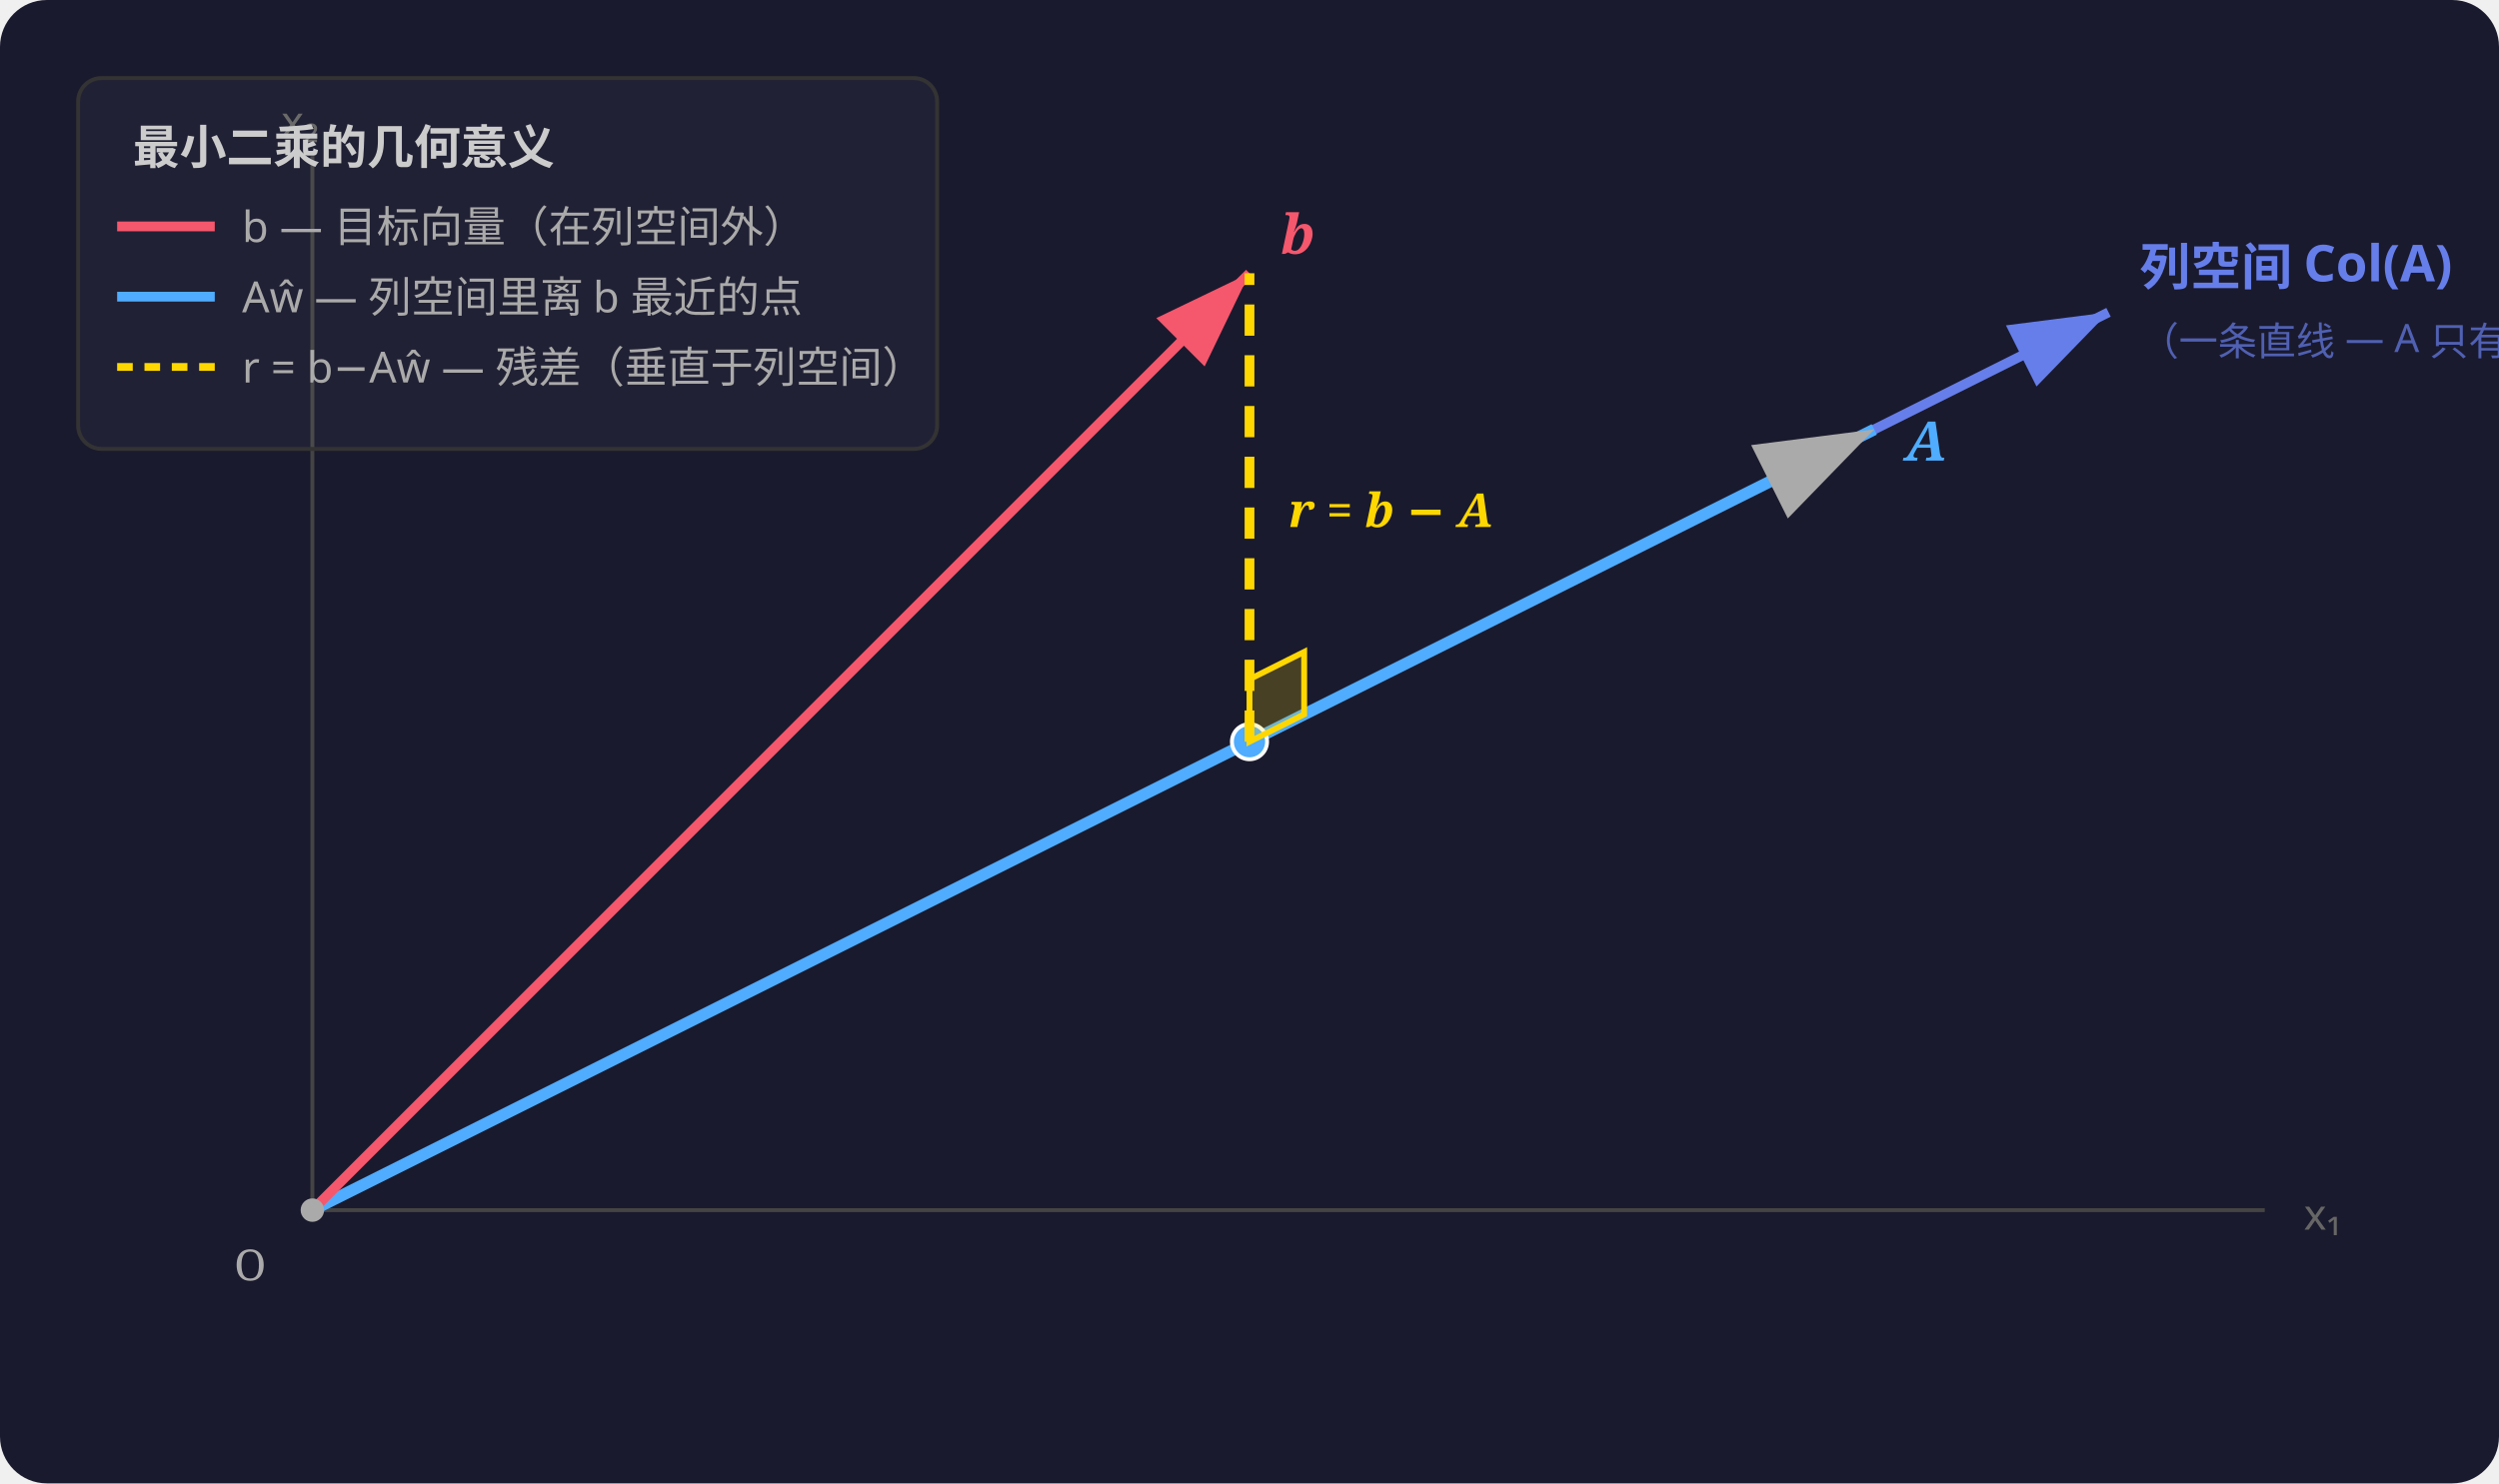
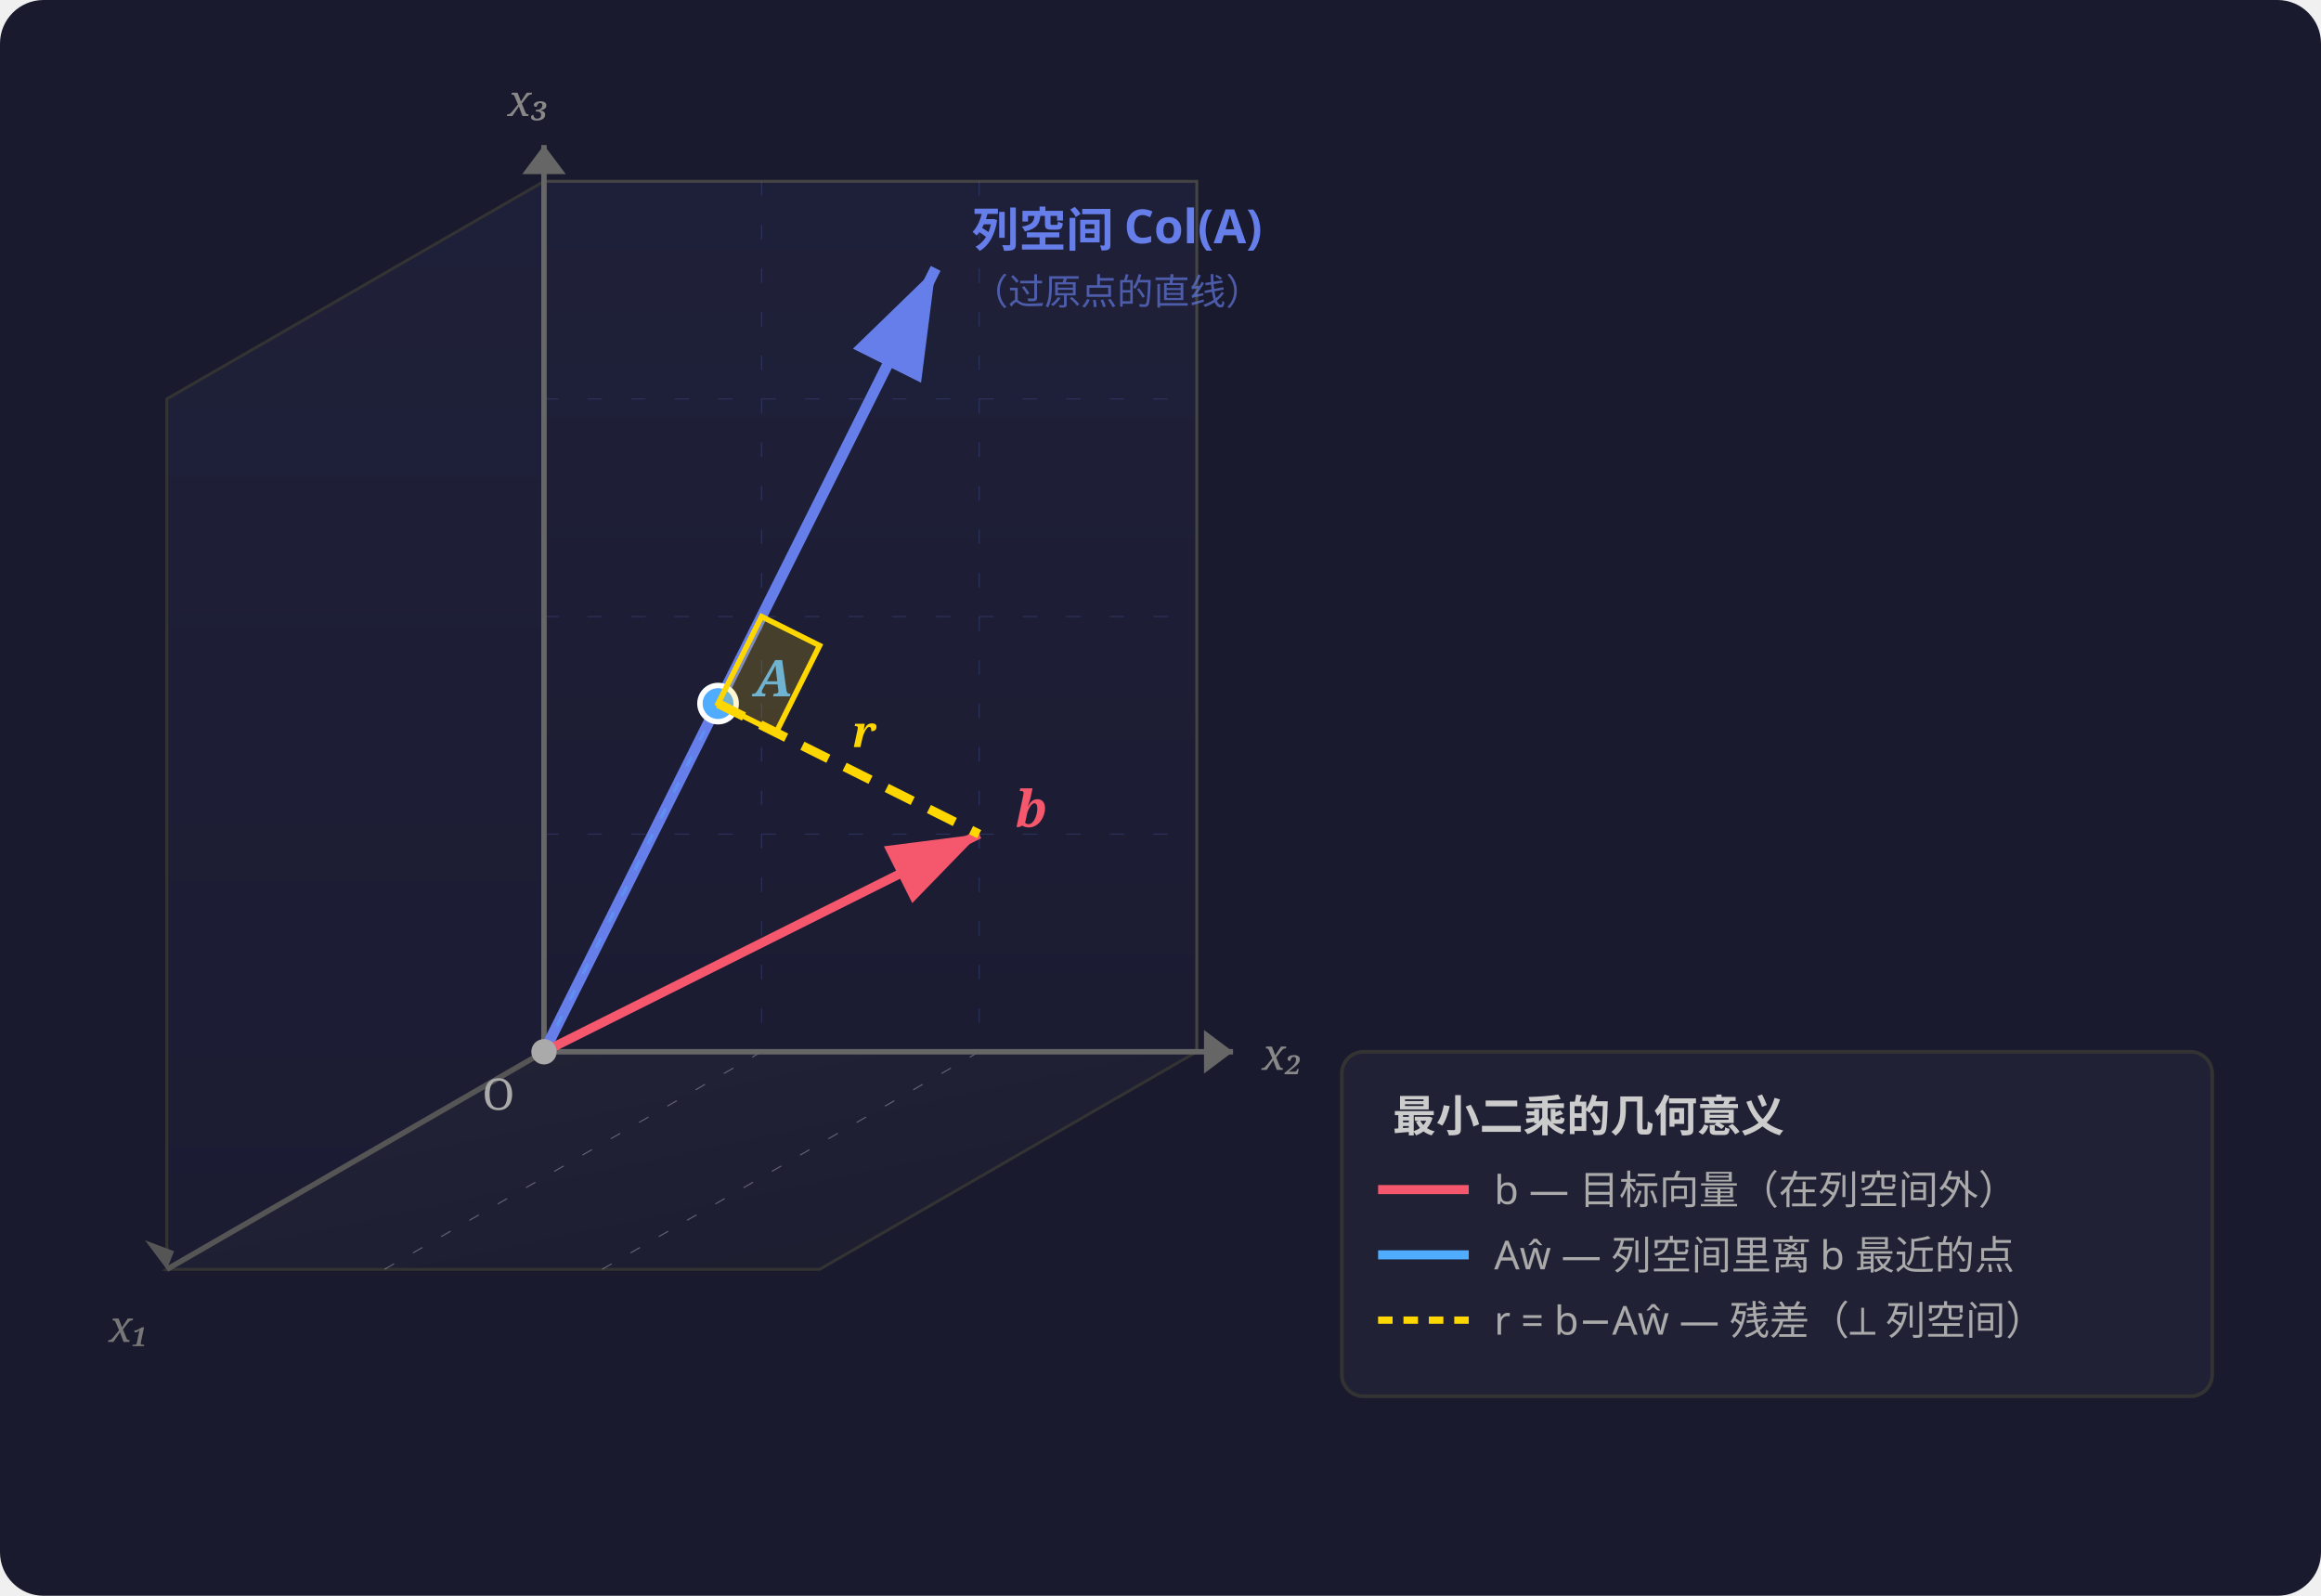
- <svg xmlns="http://www.w3.org/2000/svg" viewBox="0 0 640 380" width="100%" style="max-width:640px">
+ <svg xmlns="http://www.w3.org/2000/svg" viewBox="0 0 640 440" width="100%" style="max-width:640px">
  <defs>
-     <marker id="arrowHead" markerWidth="10" markerHeight="7" refX="10" refY="3.5" orient="auto">
-       <polygon points="0,0 10,3.5 0,7" fill="#aaa" />
+     <linearGradient id="wallGrad" x1="0" y1="0" x2="0" y2="1">
+       <stop offset="0%" stop-color="#667eea" stop-opacity="0.06" />
+       <stop offset="100%" stop-color="#667eea" stop-opacity="0.02" />
+     </linearGradient>
+     <linearGradient id="floorGrad" x1="0" y1="0" x2="1" y2="1">
+       <stop offset="0%" stop-color="#ffffff" stop-opacity="0.04" />
+       <stop offset="100%" stop-color="#ffffff" stop-opacity="0.01" />
+     </linearGradient>
+     <marker id="arrowBlue" markerWidth="10" markerHeight="7" refX="10" refY="3.5" orient="auto">
+       <polygon points="0,0 10,3.5 0,7" fill="#667eea" />
    </marker>
-     <marker id="arrowHeadRed" markerWidth="10" markerHeight="7" refX="10" refY="3.5" orient="auto">
+     <marker id="arrowRed" markerWidth="10" markerHeight="7" refX="10" refY="3.5" orient="auto">
      <polygon points="0,0 10,3.5 0,7" fill="#f5576c" />
    </marker>
-     <marker id="arrowHeadCol" markerWidth="10" markerHeight="7" refX="10" refY="3.5" orient="auto">
-       <polygon points="0,0 10,3.5 0,7" fill="#667eea" />
-     </marker>
  </defs>
-   <rect width="640" height="380" fill="#1a1a2e" rx="12" />
-   <line x1="80" y1="310" x2="580" y2="310" stroke="#444" stroke-width="1" />
-   <line x1="80" y1="310" x2="80" y2="40" stroke="#444" stroke-width="1" />
-   <text x="590" y="315" fill="#666" font-size="11" font-family="sans-serif">x₁</text>
-   <text x="72" y="35" fill="#666" font-size="11" font-family="sans-serif">x₂</text>
-   <line x1="80" y1="310" x2="540" y2="80" stroke="#667eea" stroke-width="2.5" marker-end="url(#arrowHeadCol)" />
-   <text x="548" y="73" fill="#667eea" font-size="13" font-family="sans-serif" font-weight="bold">列空间 Col(A)</text>
-   <text x="548" y="91" fill="#667eea" font-size="10" font-family="sans-serif" opacity="0.7">（一条直线 — A 只有 1 列）</text>
-   <line x1="80" y1="310" x2="480" y2="110" stroke="#4facfe" stroke-width="3" marker-end="url(#arrowHead)" />
-   <text x="488" y="118" fill="#4facfe" font-size="14" font-family="serif" font-weight="bold" font-style="italic">A<b>ŵ</b>
+   <rect width="640" height="440" fill="#1a1a2e" rx="12" />
+   <polygon points="150,290 330,290 226,350 46,350" fill="url(#floorGrad)" stroke="#333" stroke-width="0.8" />
+   <line x1="210" y1="290" x2="106" y2="350" stroke="#ffffff" stroke-width="0.3" stroke-dasharray="3,6" opacity="0.3" />
+   <line x1="270" y1="290" x2="166" y2="350" stroke="#ffffff" stroke-width="0.3" stroke-dasharray="3,6" opacity="0.3" />
+   <polygon points="150,290 46,350 46,110 150,50" fill="url(#wallGrad)" stroke="#333" stroke-width="0.8" />
+   <polygon points="150,290 330,290 330,50 150,50" fill="url(#wallGrad)" stroke="#444" stroke-width="0.8" />
+   <line x1="210" y1="50" x2="210" y2="290" stroke="#667eea" stroke-width="0.3" stroke-dasharray="4,8" opacity="0.2" />
+   <line x1="270" y1="50" x2="270" y2="290" stroke="#667eea" stroke-width="0.3" stroke-dasharray="4,8" opacity="0.2" />
+   <line x1="150" y1="230" x2="330" y2="230" stroke="#667eea" stroke-width="0.3" stroke-dasharray="4,8" opacity="0.2" />
+   <line x1="150" y1="170" x2="330" y2="170" stroke="#667eea" stroke-width="0.3" stroke-dasharray="4,8" opacity="0.2" />
+   <line x1="150" y1="110" x2="330" y2="110" stroke="#667eea" stroke-width="0.3" stroke-dasharray="4,8" opacity="0.2" />
+   <line x1="150" y1="290" x2="46" y2="350" stroke="#555" stroke-width="1.5" />
+   <polygon points="46,350 40,342 48,345" fill="#555" />
+   <text x="30" y="370" fill="#777" font-size="12" font-family="serif" font-style="italic">x₁</text>
+   <line x1="150" y1="290" x2="340" y2="290" stroke="#666" stroke-width="1.5" />
+   <polygon points="340,290 332,284 332,296" fill="#666" />
+   <text x="348" y="295" fill="#888" font-size="12" font-family="serif" font-style="italic">x₂</text>
+   <line x1="150" y1="290" x2="150" y2="40" stroke="#666" stroke-width="1.5" />
+   <polygon points="150,40 144,48 156,48" fill="#666" />
+   <text x="140" y="32" fill="#888" font-size="12" font-family="serif" font-style="italic">x₃</text>
+   <line x1="150" y1="290" x2="258" y2="74" stroke="#667eea" stroke-width="3" marker-end="url(#arrowBlue)" />
+   <text x="268" y="68" fill="#667eea" font-size="13" font-family="sans-serif" font-weight="bold">列空间 Col(A)</text>
+   <text x="268" y="84" fill="#667eea" font-size="10" font-family="sans-serif" opacity="0.65">（过原点的直线）</text>
+   <circle cx="198" cy="194" r="5" fill="#4facfe" stroke="#fff" stroke-width="1.5" />
+   <text x="208" y="192" fill="#4facfe" font-size="14" font-family="serif" font-weight="bold" font-style="italic">A<b>ŵ</b>
  </text>
-   <circle cx="320" cy="190" r="4.5" fill="#4facfe" stroke="#fff" stroke-width="1" />
-   <line x1="80" y1="310" x2="320" y2="70" stroke="#f5576c" stroke-width="2.5" marker-end="url(#arrowHeadRed)" />
-   <text x="328" y="65" fill="#f5576c" font-size="14" font-family="serif" font-weight="bold" font-style="italic">b</text>
-   <line x1="320" y1="190" x2="320" y2="70" stroke="#ffd700" stroke-width="2.5" stroke-dasharray="8,5" />
-   <text x="330" y="135" fill="#ffd700" font-size="12" font-family="serif" font-weight="bold" font-style="italic">r = b − A<b>ŵ</b>
-   </text>
-   <polygon points="320,190 334,183 334,167 320,174" fill="#ffd700" fill-opacity="0.2" stroke="#ffd700" stroke-width="1.5" />
-   <circle cx="80" cy="310" r="3" fill="#aaa" />
-   <text x="60" y="328" fill="#aaa" font-size="11" font-family="serif">O</text>
-   <rect x="20" y="20" width="220" height="95" rx="6" fill="#ffffff08" stroke="#333" stroke-width="1" />
-   <text x="34" y="42" fill="#ccc" font-size="12" font-family="sans-serif" font-weight="bold">最小二乘的几何意义</text>
-   <line x1="30" y1="58" x2="55" y2="58" stroke="#f5576c" stroke-width="2.5" />
-   <text x="62" y="62" fill="#aaa" font-size="11" font-family="sans-serif">b — 目标向量（在列空间外）</text>
-   <line x1="30" y1="76" x2="55" y2="76" stroke="#4facfe" stroke-width="2.5" />
-   <text x="62" y="80" fill="#aaa" font-size="11" font-family="sans-serif">Aŵ — 列空间里离 b 最近的点</text>
-   <line x1="30" y1="94" x2="55" y2="94" stroke="#ffd700" stroke-width="2" stroke-dasharray="4,3" />
-   <text x="62" y="98" fill="#aaa" font-size="11" font-family="sans-serif">r = b−Aŵ — 残差（垂直于列空间）</text>
+   <line x1="150" y1="290" x2="198" y2="194" stroke="#4facfe" stroke-width="0.8" stroke-dasharray="3,5" opacity="0.4" />
+   <line x1="150" y1="290" x2="270" y2="230" stroke="#f5576c" stroke-width="2.5" marker-end="url(#arrowRed)" />
+   <text x="280" y="228" fill="#f5576c" font-size="14" font-family="serif" font-weight="bold" font-style="italic">b</text>
+   <line x1="198" y1="194" x2="270" y2="230" stroke="#ffd700" stroke-width="2.5" stroke-dasharray="8,5" />
+   <text x="235" y="206" fill="#ffd700" font-size="12" font-family="serif" font-weight="bold" font-style="italic">r</text>
+   <polygon points="198,194 210,170 226,178 214,202" fill="#ffd700" fill-opacity="0.18" stroke="#ffd700" stroke-width="1.5" />
+   <circle cx="150" cy="290" r="3.5" fill="#aaa" />
+   <text x="133" y="306" fill="#aaa" font-size="12" font-family="serif">O</text>
+   <rect x="370" y="290" width="240" height="95" rx="6" fill="#ffffff08" stroke="#333" stroke-width="1" />
+   <text x="384" y="312" fill="#ccc" font-size="12" font-family="sans-serif" font-weight="bold">最小二乘的几何意义</text>
+   <line x1="380" y1="328" x2="405" y2="328" stroke="#f5576c" stroke-width="2.5" />
+   <text x="412" y="332" fill="#aaa" font-size="11" font-family="sans-serif">b — 目标向量（在列空间外）</text>
+   <line x1="380" y1="346" x2="405" y2="346" stroke="#4facfe" stroke-width="2.5" />
+   <text x="412" y="350" fill="#aaa" font-size="11" font-family="sans-serif">Aŵ — 列空间里离 b 最近的点</text>
+   <line x1="380" y1="364" x2="405" y2="364" stroke="#ffd700" stroke-width="2" stroke-dasharray="4,3" />
+   <text x="412" y="368" fill="#aaa" font-size="11" font-family="sans-serif">r = b−Aŵ — 残差（⟂ 列空间）</text>
</svg>
